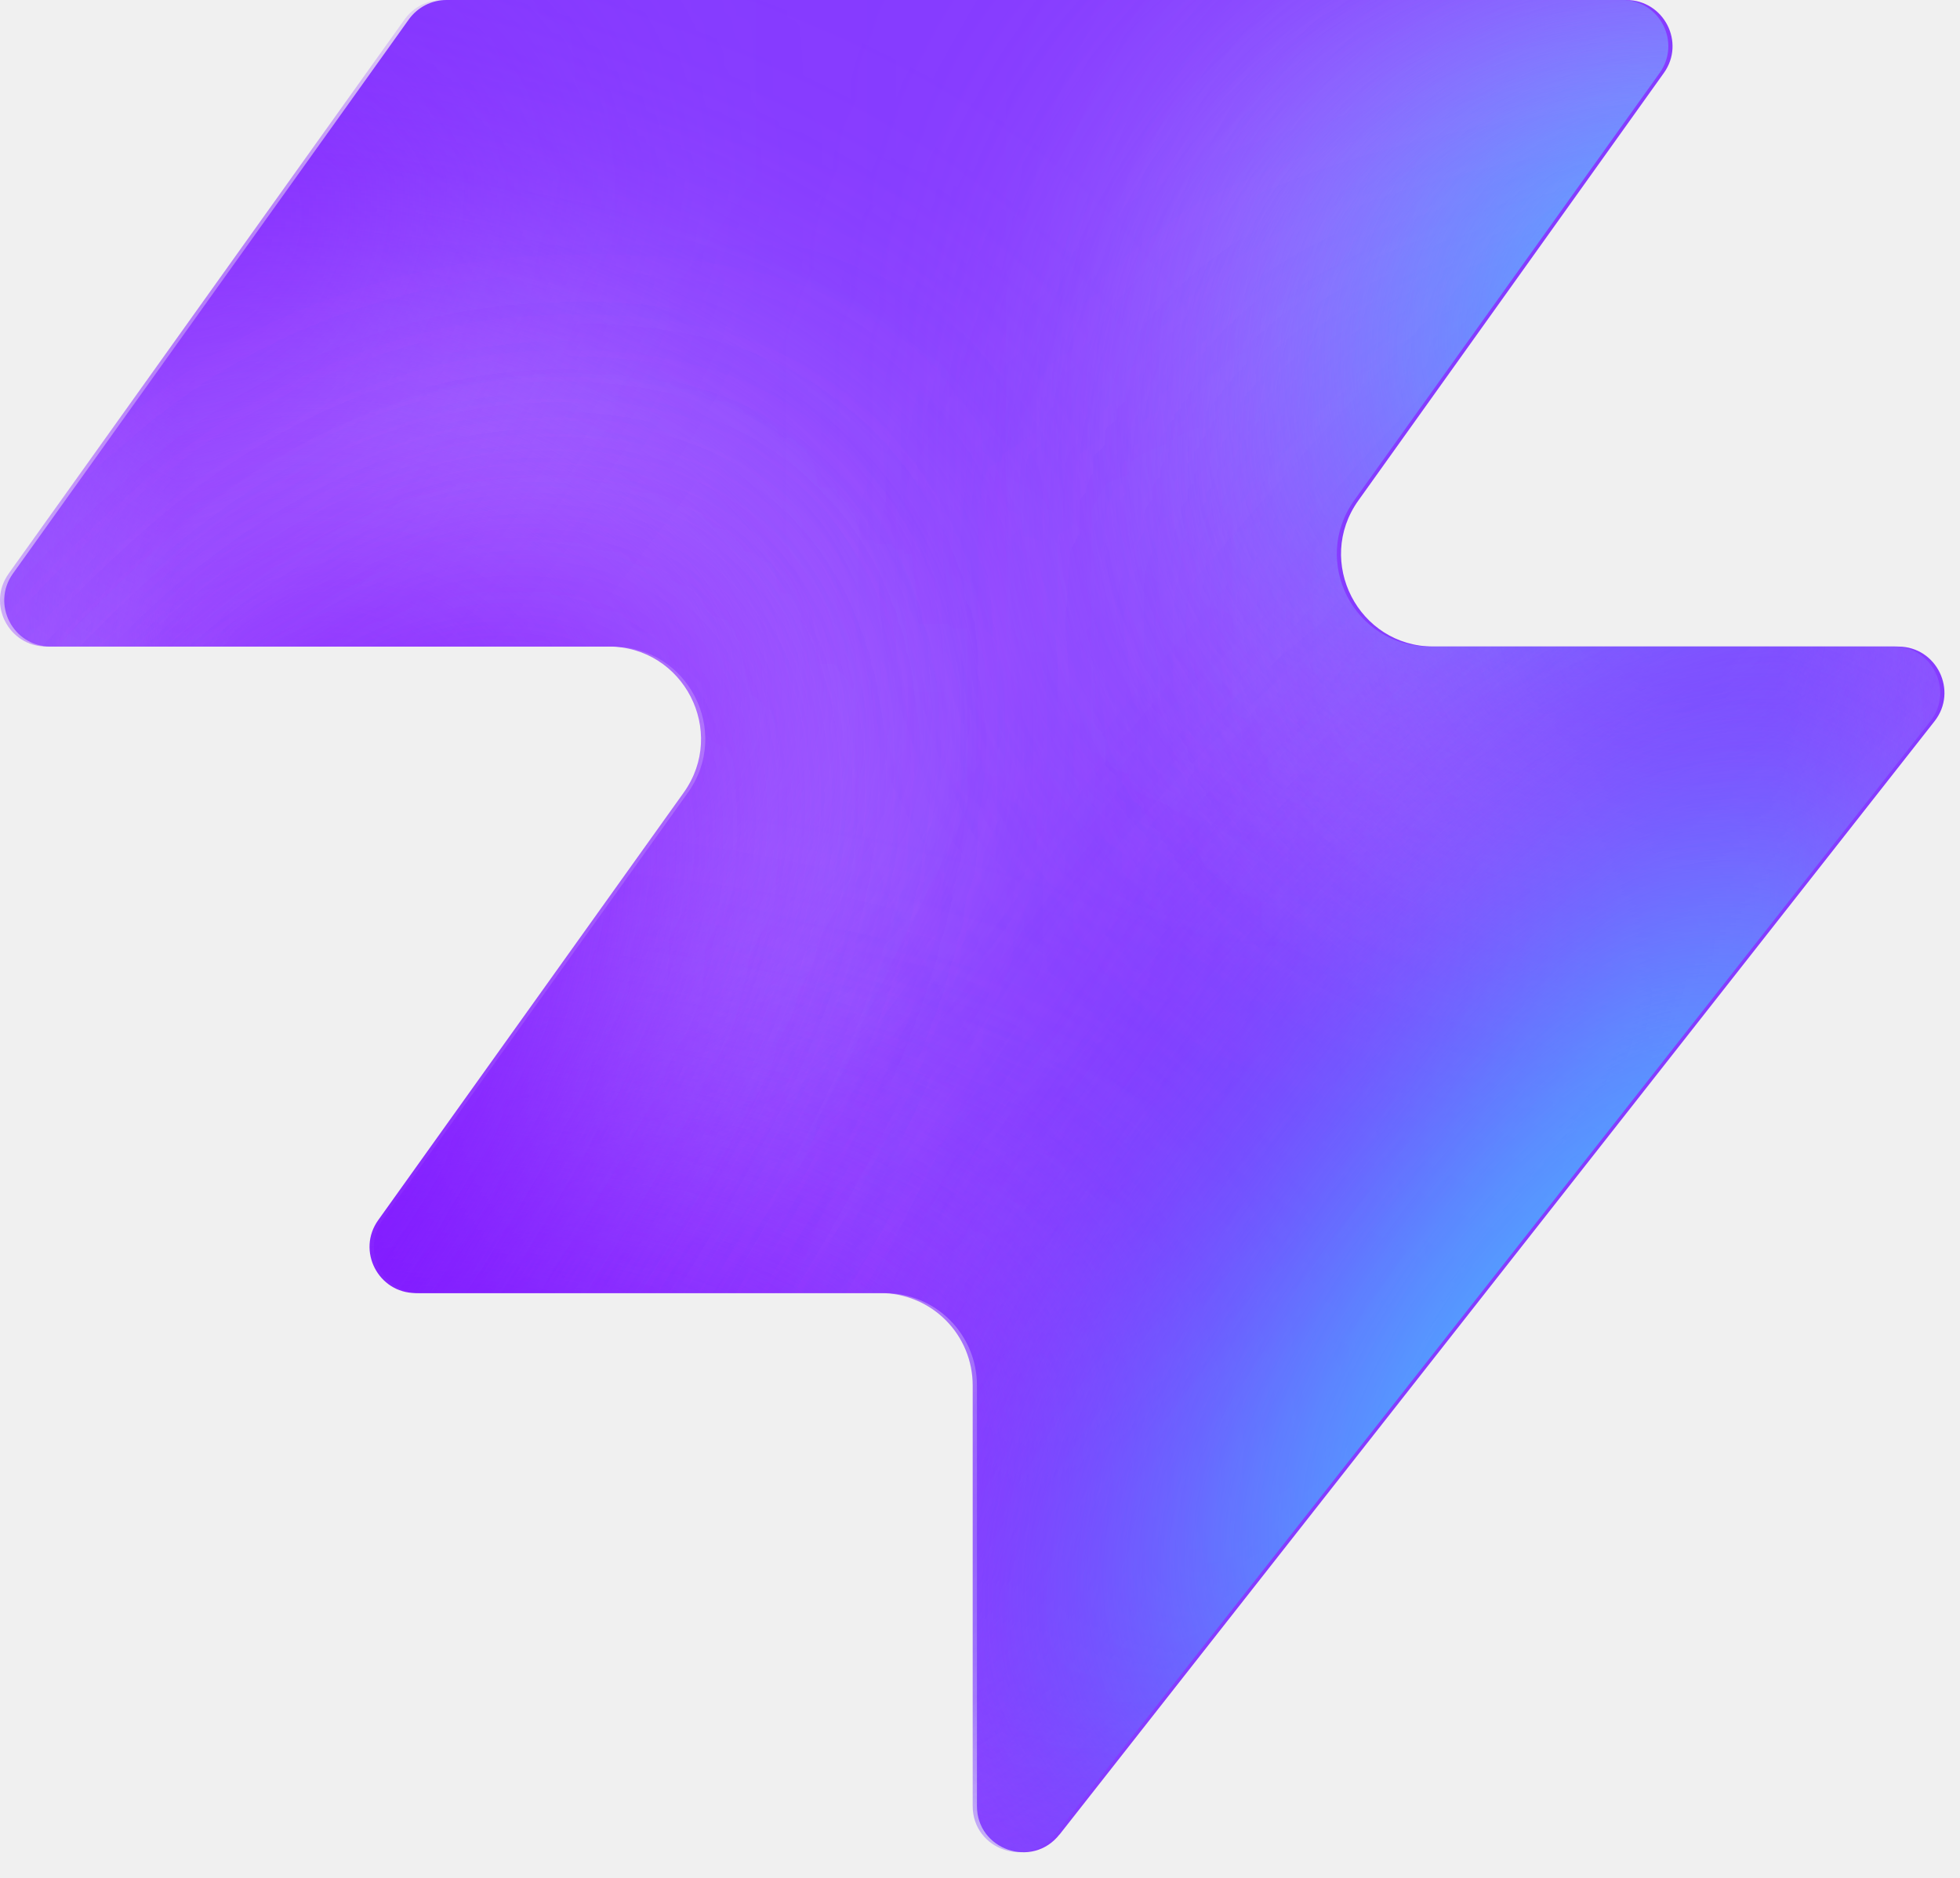
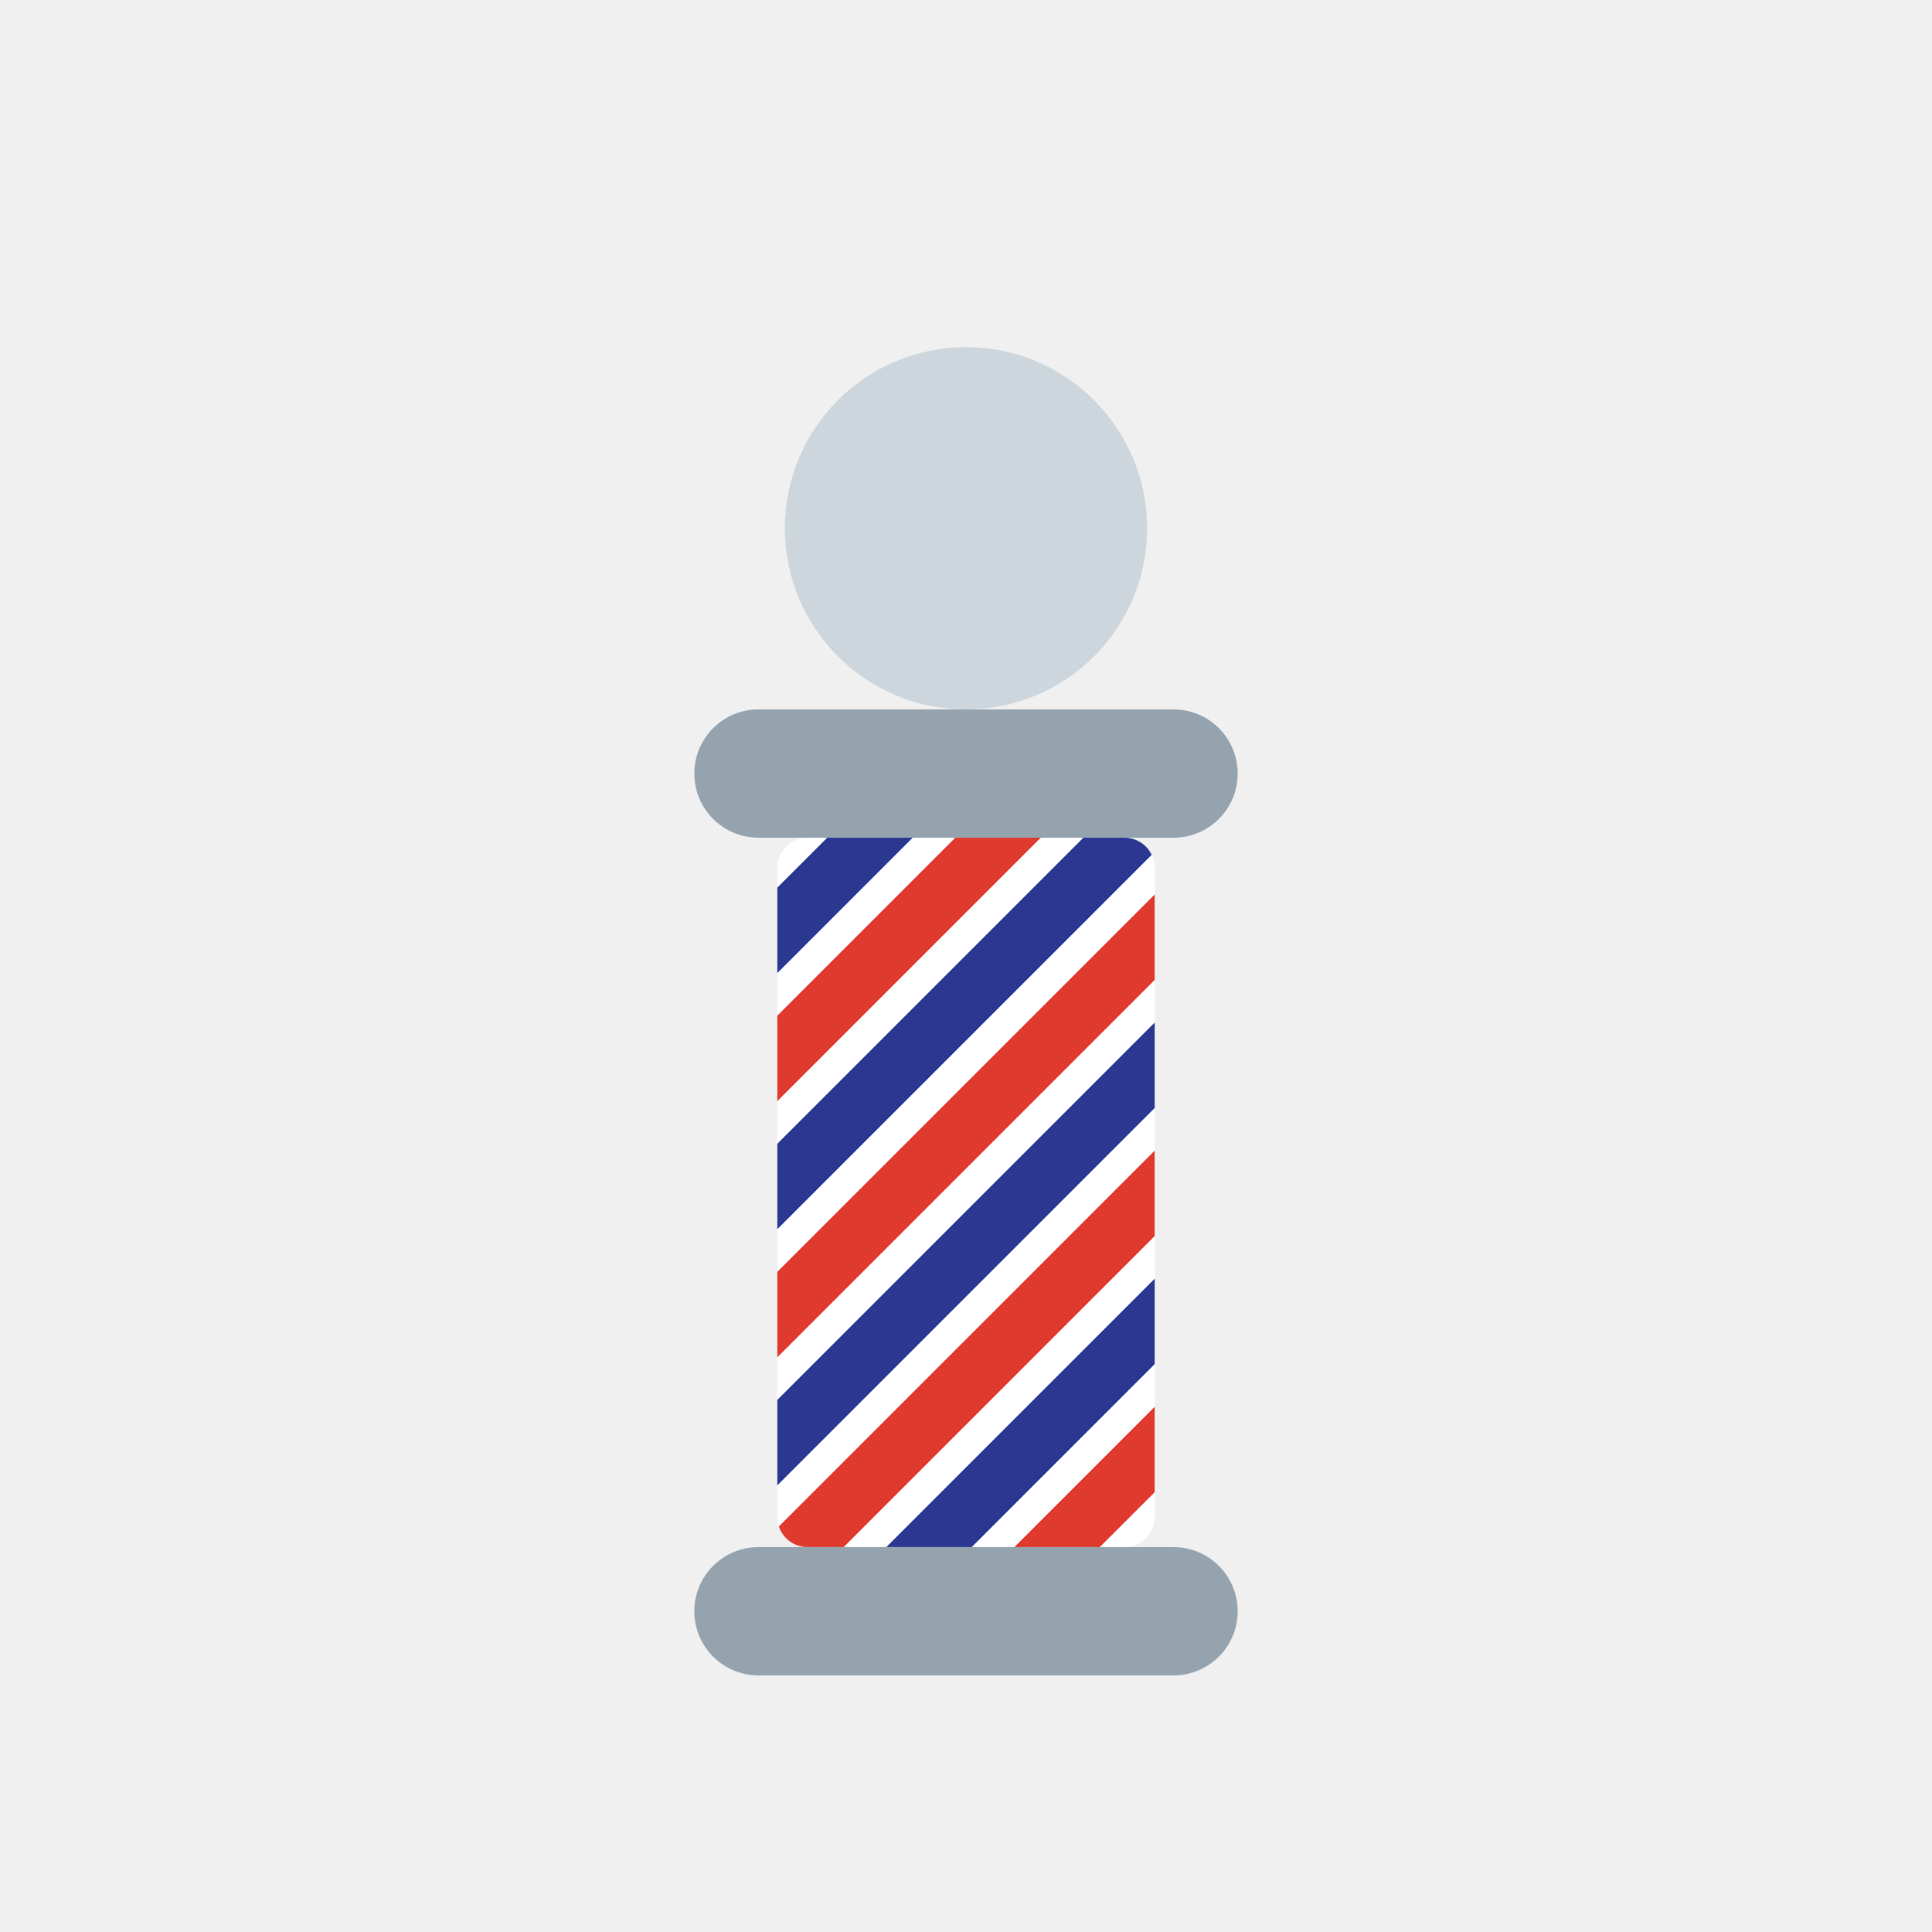
- <svg xmlns="http://www.w3.org/2000/svg" width="48" height="46" fill="none" viewBox="0 0 48 46">
-   <path fill="#863bff" d="M25.946 44.938c-.664.845-2.021.375-2.021-.698V33.937a2.26 2.26 0 0 0-2.262-2.262H10.287c-.92 0-1.456-1.04-.92-1.788l7.48-10.471c1.07-1.497 0-3.578-1.842-3.578H1.237c-.92 0-1.456-1.04-.92-1.788L10.013.474c.214-.297.556-.474.92-.474h28.894c.92 0 1.456 1.04.92 1.788l-7.48 10.471c-1.07 1.498 0 3.579 1.842 3.579h11.377c.943 0 1.473 1.088.89 1.83L25.947 44.94z" style="fill:#863bff;fill:color(display-p3 .525 .23 1);fill-opacity:1" />
-   <mask id="a" width="48" height="46" x="0" y="0" maskUnits="userSpaceOnUse" style="mask-type:alpha">
-     <path fill="#000" d="M25.842 44.938c-.664.844-2.021.375-2.021-.698V33.937a2.26 2.26 0 0 0-2.262-2.262H10.183c-.92 0-1.456-1.04-.92-1.788l7.48-10.471c1.07-1.498 0-3.579-1.842-3.579H1.133c-.92 0-1.456-1.04-.92-1.787L9.91.473c.214-.297.556-.474.92-.474h28.894c.92 0 1.456 1.04.92 1.788l-7.48 10.471c-1.07 1.498 0 3.578 1.842 3.578h11.377c.943 0 1.473 1.088.89 1.832L25.843 44.94z" style="fill:#000;fill-opacity:1" />
-   </mask>
-   <g mask="url(#a)">
-     <g filter="url(#b)">
-       <ellipse cx="5.508" cy="14.704" fill="#ede6ff" rx="5.508" ry="14.704" style="fill:#ede6ff;fill:color(display-p3 .927 .903 1);fill-opacity:1" transform="matrix(.00324 1 1 -.00324 -4.47 31.516)" />
-     </g>
-     <g filter="url(#c)">
-       <ellipse cx="10.399" cy="29.851" fill="#ede6ff" rx="10.399" ry="29.851" style="fill:#ede6ff;fill:color(display-p3 .927 .903 1);fill-opacity:1" transform="matrix(.00324 1 1 -.00324 -39.328 7.883)" />
-     </g>
-     <g filter="url(#d)">
-       <ellipse cx="5.508" cy="30.487" fill="#7e14ff" rx="5.508" ry="30.487" style="fill:#7e14ff;fill:color(display-p3 .492 .077 1);fill-opacity:1" transform="rotate(89.814 -25.913 -14.639)scale(1 -1)" />
-     </g>
-     <g filter="url(#e)">
-       <ellipse cx="5.508" cy="30.599" fill="#7e14ff" rx="5.508" ry="30.599" style="fill:#7e14ff;fill:color(display-p3 .492 .077 1);fill-opacity:1" transform="rotate(89.814 -32.644 -3.334)scale(1 -1)" />
-     </g>
-     <g filter="url(#f)">
-       <ellipse cx="5.508" cy="30.599" fill="#7e14ff" rx="5.508" ry="30.599" style="fill:#7e14ff;fill:color(display-p3 .492 .077 1);fill-opacity:1" transform="matrix(.00324 1 1 -.00324 -34.34 30.47)" />
-     </g>
-     <g filter="url(#g)">
-       <ellipse cx="14.072" cy="22.078" fill="#ede6ff" rx="14.072" ry="22.078" style="fill:#ede6ff;fill:color(display-p3 .927 .903 1);fill-opacity:1" transform="rotate(93.35 24.506 48.493)scale(-1 1)" />
-     </g>
-     <g filter="url(#h)">
-       <ellipse cx="3.47" cy="21.501" fill="#7e14ff" rx="3.47" ry="21.501" style="fill:#7e14ff;fill:color(display-p3 .492 .077 1);fill-opacity:1" transform="rotate(89.009 28.708 47.59)scale(-1 1)" />
-     </g>
-     <g filter="url(#i)">
-       <ellipse cx="3.47" cy="21.501" fill="#7e14ff" rx="3.47" ry="21.501" style="fill:#7e14ff;fill:color(display-p3 .492 .077 1);fill-opacity:1" transform="rotate(89.009 28.708 47.59)scale(-1 1)" />
-     </g>
-     <g filter="url(#j)">
-       <ellipse cx=".387" cy="8.972" fill="#7e14ff" rx="4.407" ry="29.108" style="fill:#7e14ff;fill:color(display-p3 .492 .077 1);fill-opacity:1" transform="rotate(39.51 .387 8.972)" />
-     </g>
-     <g filter="url(#k)">
-       <ellipse cx="47.523" cy="-6.092" fill="#7e14ff" rx="4.407" ry="29.108" style="fill:#7e14ff;fill:color(display-p3 .492 .077 1);fill-opacity:1" transform="rotate(37.892 47.523 -6.092)" />
-     </g>
-     <g filter="url(#l)">
-       <ellipse cx="41.412" cy="6.333" fill="#47bfff" rx="5.971" ry="9.665" style="fill:#47bfff;fill:color(display-p3 .28 .748 1);fill-opacity:1" transform="rotate(37.892 41.412 6.333)" />
-     </g>
-     <g filter="url(#m)">
-       <ellipse cx="-1.879" cy="38.332" fill="#7e14ff" rx="4.407" ry="29.108" style="fill:#7e14ff;fill:color(display-p3 .492 .077 1);fill-opacity:1" transform="rotate(37.892 -1.88 38.332)" />
-     </g>
-     <g filter="url(#n)">
-       <ellipse cx="-1.879" cy="38.332" fill="#7e14ff" rx="4.407" ry="29.108" style="fill:#7e14ff;fill:color(display-p3 .492 .077 1);fill-opacity:1" transform="rotate(37.892 -1.88 38.332)" />
-     </g>
-     <g filter="url(#o)">
-       <ellipse cx="35.651" cy="29.907" fill="#7e14ff" rx="4.407" ry="29.108" style="fill:#7e14ff;fill:color(display-p3 .492 .077 1);fill-opacity:1" transform="rotate(37.892 35.651 29.907)" />
-     </g>
-     <g filter="url(#p)">
-       <ellipse cx="38.418" cy="32.4" fill="#47bfff" rx="5.971" ry="15.297" style="fill:#47bfff;fill:color(display-p3 .28 .748 1);fill-opacity:1" transform="rotate(37.892 38.418 32.4)" />
-     </g>
+ <svg xmlns="http://www.w3.org/2000/svg" viewBox="0 0 512 512">
+   <defs>
+     <pattern id="barberStripes" width="48" height="48" patternUnits="userSpaceOnUse" patternTransform="rotate(45)">
+       <rect width="48" height="48" fill="#ffffff" />
+       <rect width="16" height="48" x="0" fill="#E0392E" />
+       <rect width="16" height="48" x="24" fill="#2B3892" />
+     </pattern>
+     <clipPath id="poleClip">
+       <rect x="206" y="222" width="100" height="188" rx="8" />
+     </clipPath>
+   </defs>
+   <circle cx="256" cy="140" r="48" fill="#CDD6DC" />
+   <rect x="184" y="188" width="144" height="34" rx="17" fill="#95A3AF" />
+   <g clip-path="url(#poleClip)">
+     <rect x="206" y="222" width="100" height="188" fill="url(#barberStripes)" />
  </g>
-   <defs>
-     <filter id="b" width="60.045" height="41.654" x="-19.77" y="16.149" color-interpolation-filters="sRGB" filterUnits="userSpaceOnUse">
-       <feFlood flood-opacity="0" result="BackgroundImageFix" />
-       <feBlend in="SourceGraphic" in2="BackgroundImageFix" result="shape" />
-       <feGaussianBlur result="effect1_foregroundBlur_2002_17158" stdDeviation="7.659" />
-     </filter>
-     <filter id="c" width="90.34" height="51.437" x="-54.613" y="-7.533" color-interpolation-filters="sRGB" filterUnits="userSpaceOnUse">
-       <feFlood flood-opacity="0" result="BackgroundImageFix" />
-       <feBlend in="SourceGraphic" in2="BackgroundImageFix" result="shape" />
-       <feGaussianBlur result="effect1_foregroundBlur_2002_17158" stdDeviation="7.659" />
-     </filter>
-     <filter id="d" width="79.355" height="29.4" x="-49.64" y="2.03" color-interpolation-filters="sRGB" filterUnits="userSpaceOnUse">
-       <feFlood flood-opacity="0" result="BackgroundImageFix" />
-       <feBlend in="SourceGraphic" in2="BackgroundImageFix" result="shape" />
-       <feGaussianBlur result="effect1_foregroundBlur_2002_17158" stdDeviation="4.596" />
-     </filter>
-     <filter id="e" width="79.579" height="29.4" x="-45.045" y="20.029" color-interpolation-filters="sRGB" filterUnits="userSpaceOnUse">
-       <feFlood flood-opacity="0" result="BackgroundImageFix" />
-       <feBlend in="SourceGraphic" in2="BackgroundImageFix" result="shape" />
-       <feGaussianBlur result="effect1_foregroundBlur_2002_17158" stdDeviation="4.596" />
-     </filter>
-     <filter id="f" width="79.579" height="29.4" x="-43.513" y="21.178" color-interpolation-filters="sRGB" filterUnits="userSpaceOnUse">
-       <feFlood flood-opacity="0" result="BackgroundImageFix" />
-       <feBlend in="SourceGraphic" in2="BackgroundImageFix" result="shape" />
-       <feGaussianBlur result="effect1_foregroundBlur_2002_17158" stdDeviation="4.596" />
-     </filter>
-     <filter id="g" width="74.749" height="58.852" x="15.756" y="-17.901" color-interpolation-filters="sRGB" filterUnits="userSpaceOnUse">
-       <feFlood flood-opacity="0" result="BackgroundImageFix" />
-       <feBlend in="SourceGraphic" in2="BackgroundImageFix" result="shape" />
-       <feGaussianBlur result="effect1_foregroundBlur_2002_17158" stdDeviation="7.659" />
-     </filter>
-     <filter id="h" width="61.377" height="25.362" x="23.548" y="2.284" color-interpolation-filters="sRGB" filterUnits="userSpaceOnUse">
-       <feFlood flood-opacity="0" result="BackgroundImageFix" />
-       <feBlend in="SourceGraphic" in2="BackgroundImageFix" result="shape" />
-       <feGaussianBlur result="effect1_foregroundBlur_2002_17158" stdDeviation="4.596" />
-     </filter>
-     <filter id="i" width="61.377" height="25.362" x="23.548" y="2.284" color-interpolation-filters="sRGB" filterUnits="userSpaceOnUse">
-       <feFlood flood-opacity="0" result="BackgroundImageFix" />
-       <feBlend in="SourceGraphic" in2="BackgroundImageFix" result="shape" />
-       <feGaussianBlur result="effect1_foregroundBlur_2002_17158" stdDeviation="4.596" />
-     </filter>
-     <filter id="j" width="56.045" height="63.649" x="-27.636" y="-22.853" color-interpolation-filters="sRGB" filterUnits="userSpaceOnUse">
-       <feFlood flood-opacity="0" result="BackgroundImageFix" />
-       <feBlend in="SourceGraphic" in2="BackgroundImageFix" result="shape" />
-       <feGaussianBlur result="effect1_foregroundBlur_2002_17158" stdDeviation="4.596" />
-     </filter>
-     <filter id="k" width="54.814" height="64.646" x="20.116" y="-38.415" color-interpolation-filters="sRGB" filterUnits="userSpaceOnUse">
-       <feFlood flood-opacity="0" result="BackgroundImageFix" />
-       <feBlend in="SourceGraphic" in2="BackgroundImageFix" result="shape" />
-       <feGaussianBlur result="effect1_foregroundBlur_2002_17158" stdDeviation="4.596" />
-     </filter>
-     <filter id="l" width="33.541" height="35.313" x="24.641" y="-11.323" color-interpolation-filters="sRGB" filterUnits="userSpaceOnUse">
-       <feFlood flood-opacity="0" result="BackgroundImageFix" />
-       <feBlend in="SourceGraphic" in2="BackgroundImageFix" result="shape" />
-       <feGaussianBlur result="effect1_foregroundBlur_2002_17158" stdDeviation="4.596" />
-     </filter>
-     <filter id="m" width="54.814" height="64.646" x="-29.286" y="6.009" color-interpolation-filters="sRGB" filterUnits="userSpaceOnUse">
-       <feFlood flood-opacity="0" result="BackgroundImageFix" />
-       <feBlend in="SourceGraphic" in2="BackgroundImageFix" result="shape" />
-       <feGaussianBlur result="effect1_foregroundBlur_2002_17158" stdDeviation="4.596" />
-     </filter>
-     <filter id="n" width="54.814" height="64.646" x="-29.286" y="6.009" color-interpolation-filters="sRGB" filterUnits="userSpaceOnUse">
-       <feFlood flood-opacity="0" result="BackgroundImageFix" />
-       <feBlend in="SourceGraphic" in2="BackgroundImageFix" result="shape" />
-       <feGaussianBlur result="effect1_foregroundBlur_2002_17158" stdDeviation="4.596" />
-     </filter>
-     <filter id="o" width="54.814" height="64.646" x="8.244" y="-2.416" color-interpolation-filters="sRGB" filterUnits="userSpaceOnUse">
-       <feFlood flood-opacity="0" result="BackgroundImageFix" />
-       <feBlend in="SourceGraphic" in2="BackgroundImageFix" result="shape" />
-       <feGaussianBlur result="effect1_foregroundBlur_2002_17158" stdDeviation="4.596" />
-     </filter>
-     <filter id="p" width="39.409" height="43.623" x="18.713" y="10.588" color-interpolation-filters="sRGB" filterUnits="userSpaceOnUse">
-       <feFlood flood-opacity="0" result="BackgroundImageFix" />
-       <feBlend in="SourceGraphic" in2="BackgroundImageFix" result="shape" />
-       <feGaussianBlur result="effect1_foregroundBlur_2002_17158" stdDeviation="4.596" />
-     </filter>
-   </defs>
+   <rect x="184" y="410" width="144" height="34" rx="17" fill="#95A3AF" />
</svg>
